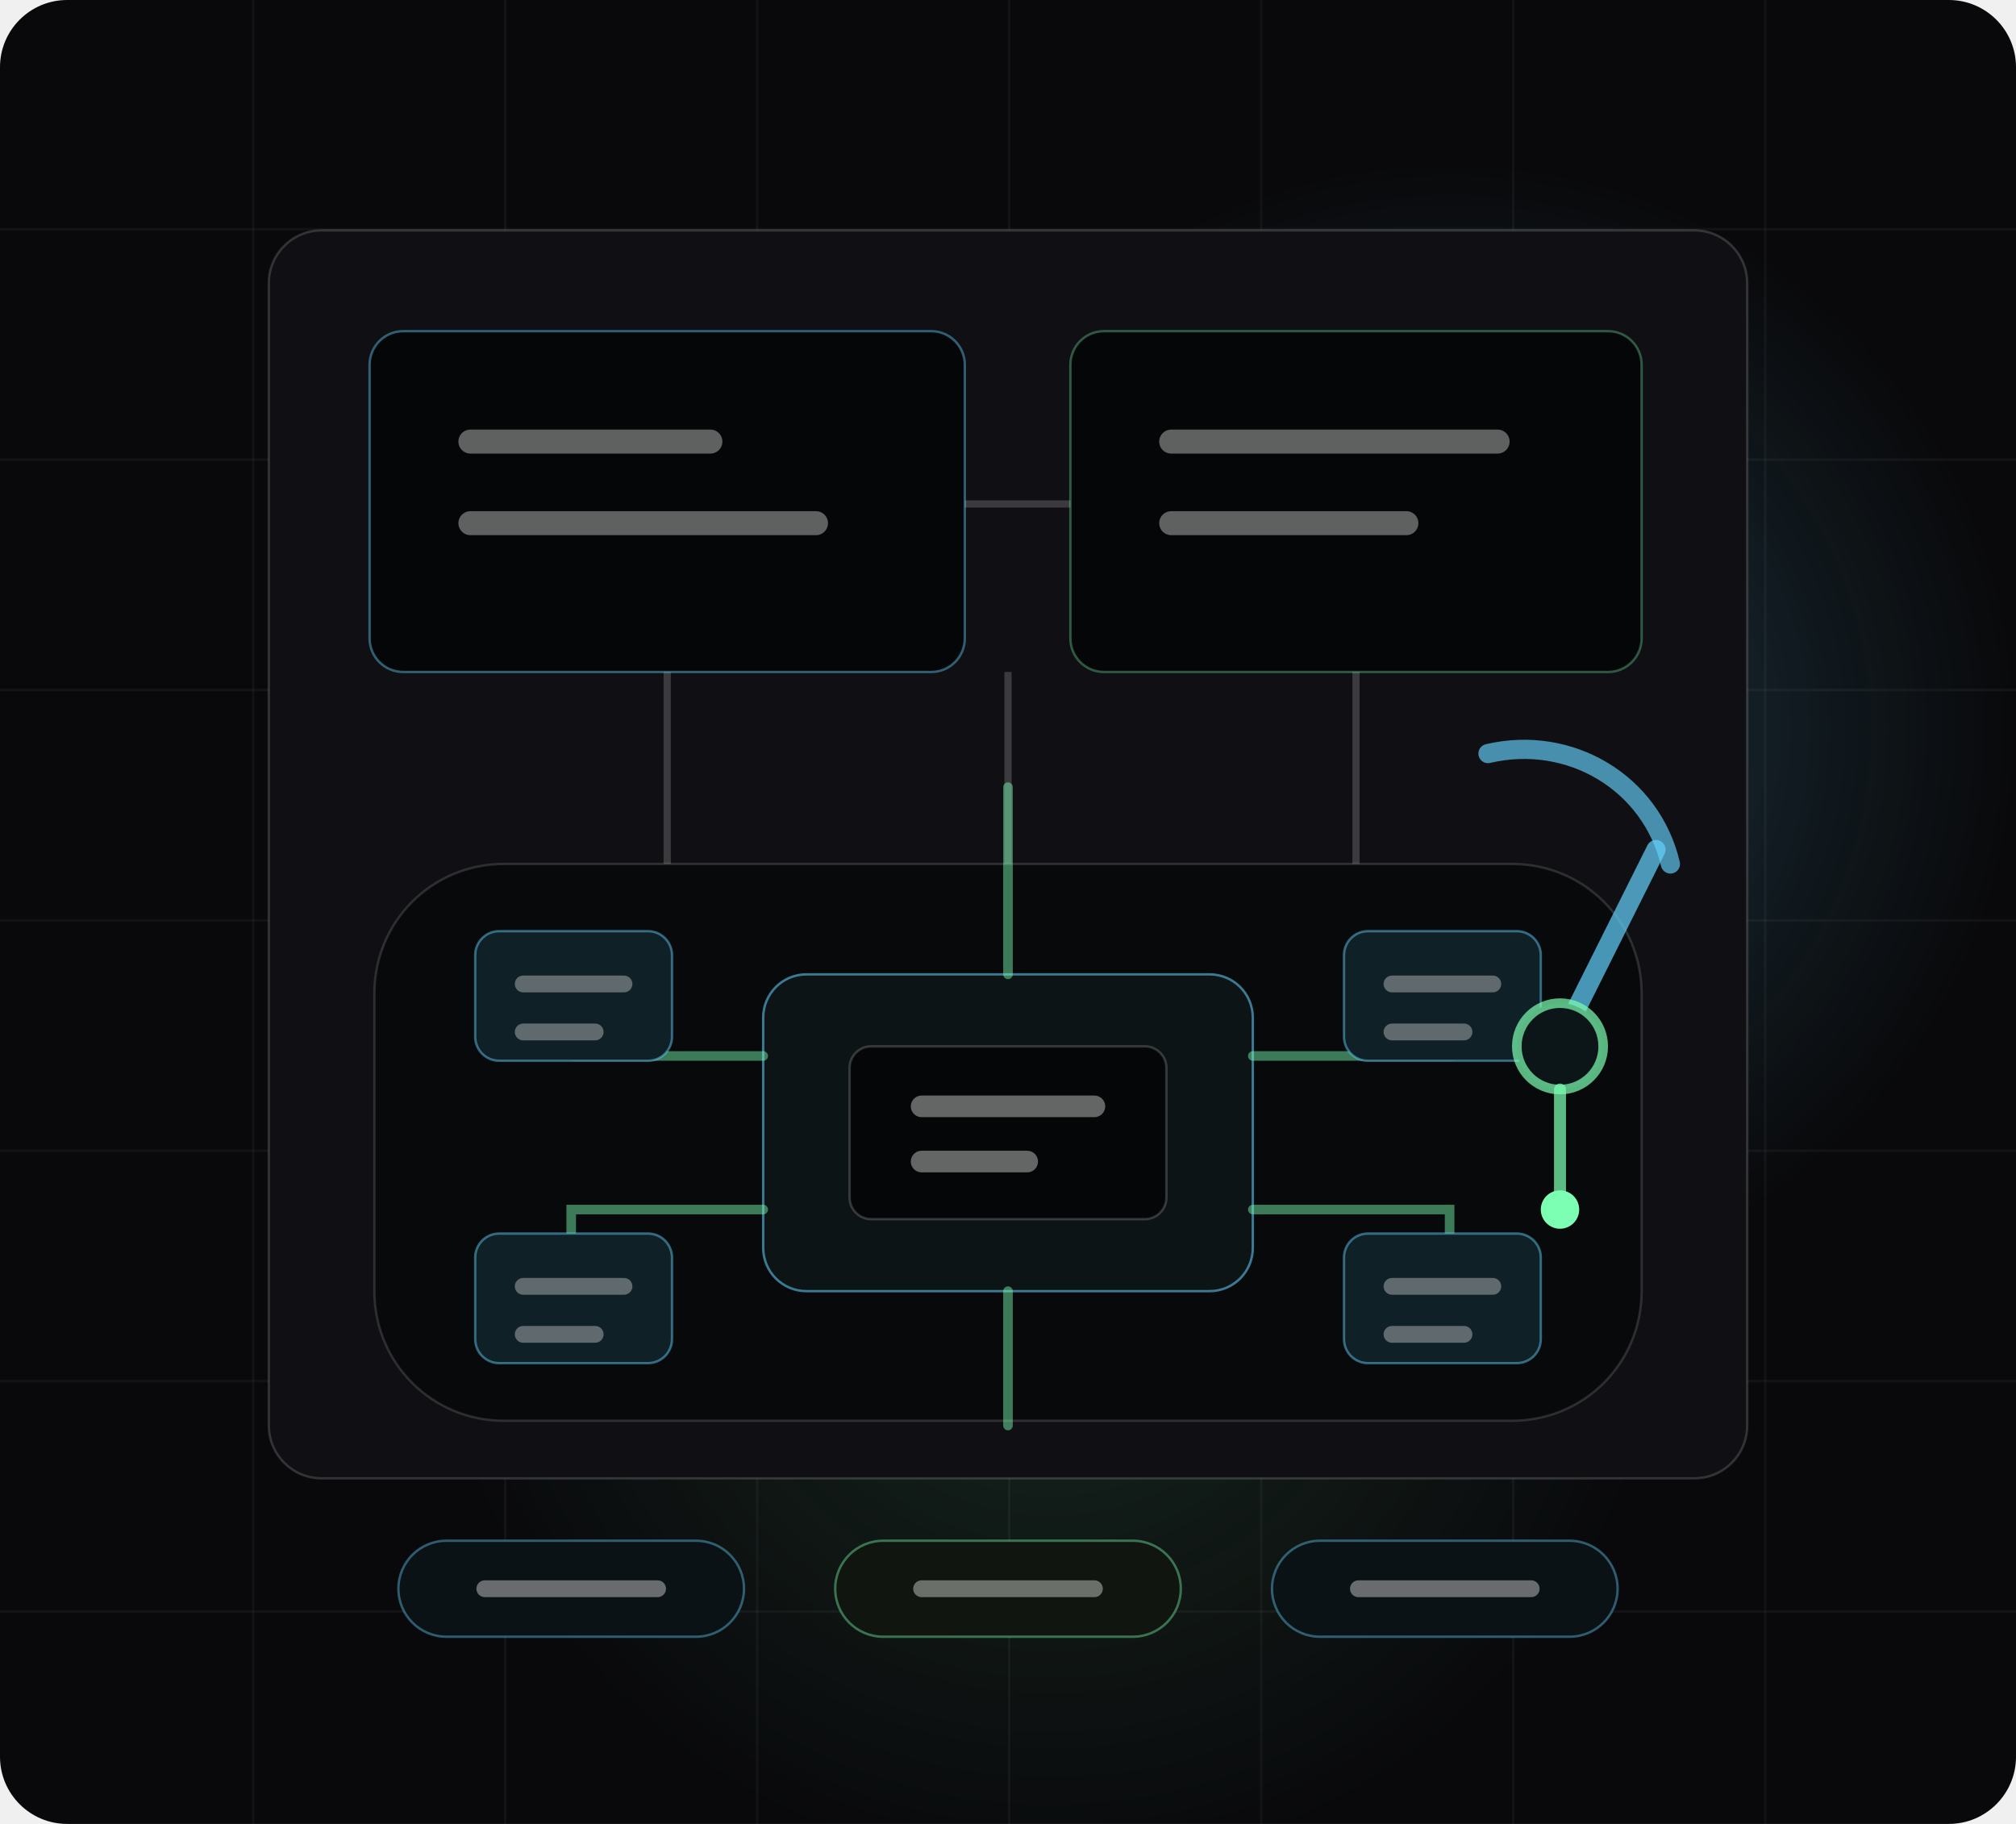
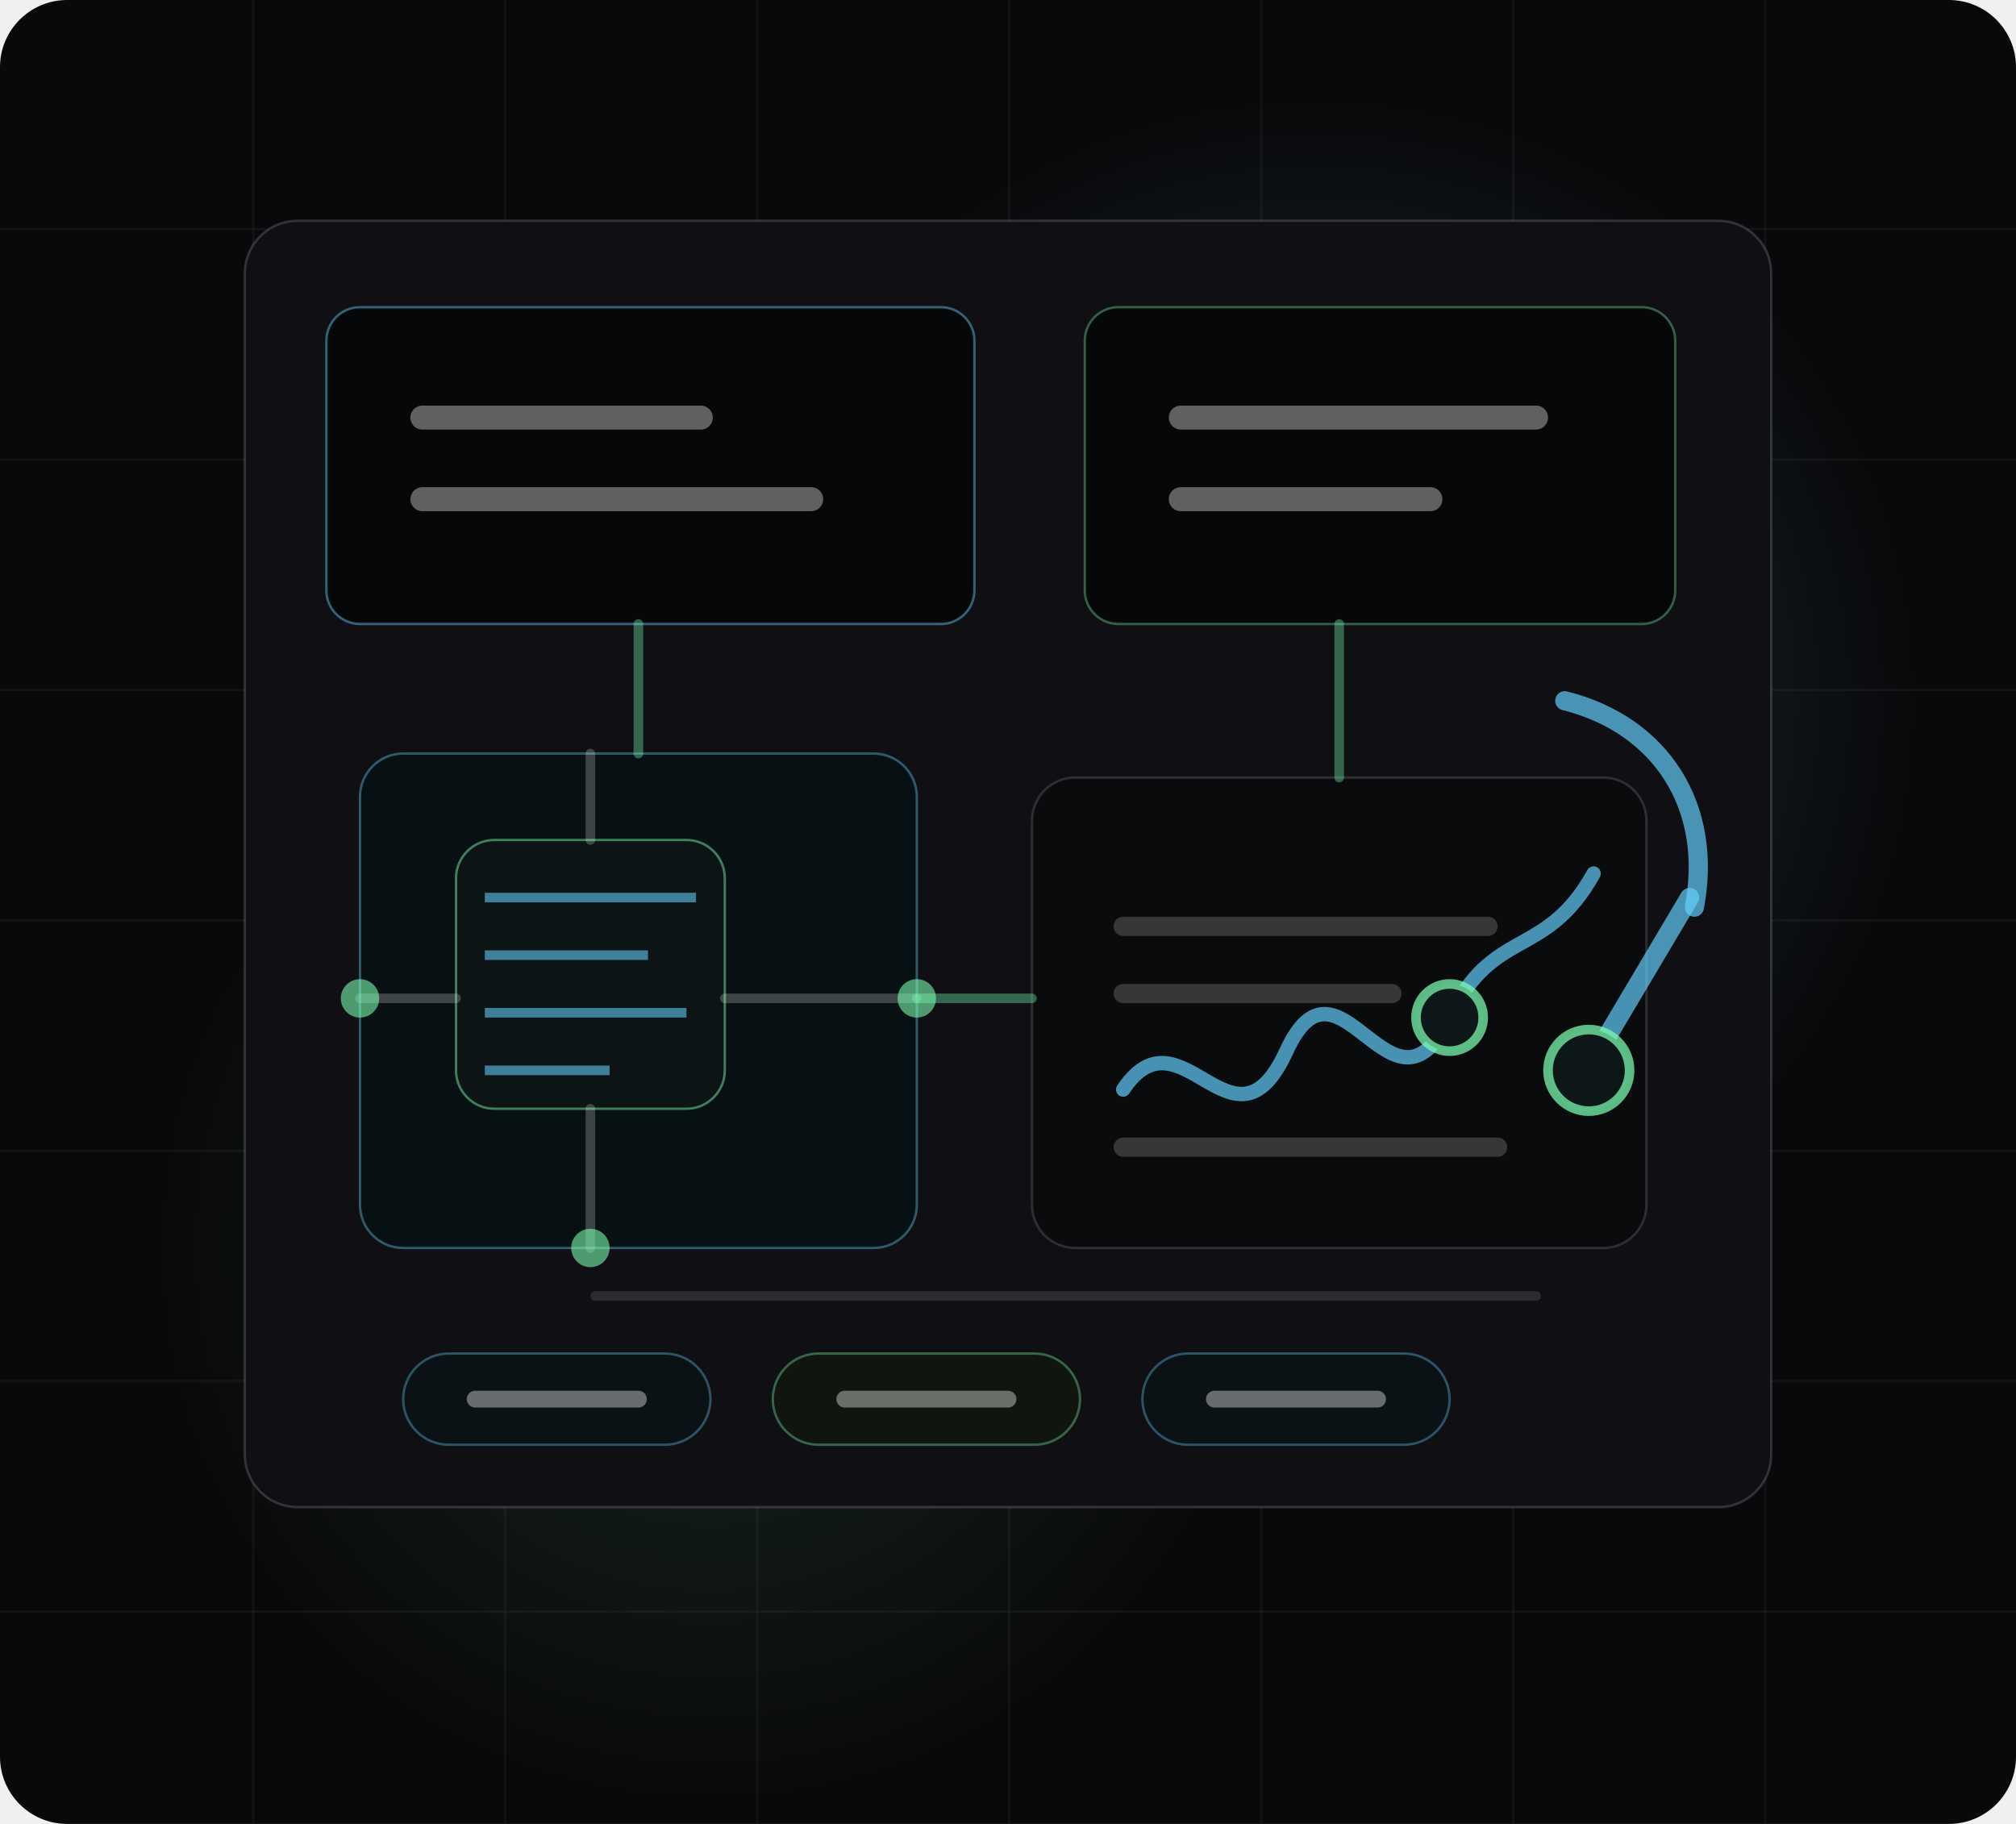
<svg xmlns="http://www.w3.org/2000/svg" width="840" height="760" viewBox="0 0 840 760" fill="none">
  <rect width="840" height="760" rx="28" fill="#09090B" />
-   <g opacity=".5">
+   <g opacity=".48">
    <path d="M0 95.5H840M0 191.5H840M0 287.5H840M0 383.5H840M0 479.5H840M0 575.5H840M0 671.5H840" stroke="white" stroke-opacity=".08" />
    <path d="M105.5 0V760M210.5 0V760M315.5 0V760M420.5 0V760M525.5 0V760M630.5 0V760M735.5 0V760" stroke="white" stroke-opacity=".08" />
  </g>
-   <circle cx="604" cy="304" r="238" fill="url(#glowBlue)" opacity=".8" />
-   <circle cx="438" cy="522" r="260" fill="url(#glowGreen)" opacity=".7" />
-   <rect x="112" y="96" width="616" height="520" rx="22" fill="#101014" stroke="white" stroke-opacity=".16" />
-   <rect x="154" y="138" width="248" height="142" rx="14" fill="#050607" stroke="#64D2FF" stroke-opacity=".42" />
-   <rect x="446" y="138" width="238" height="142" rx="14" fill="#050607" stroke="#7CFFB2" stroke-opacity=".32" />
-   <path d="M196 184H296M196 218H340M488 184H624M488 218H586" stroke="white" stroke-opacity=".36" stroke-width="10" stroke-linecap="round" />
-   <path d="M278 280V360M565 280V360M402 210H446M420 280V360" stroke="white" stroke-opacity=".18" stroke-width="3" />
-   <path d="M210 360H630C660 360 684 384 684 414V538C684 568 660 592 630 592H210C180 592 156 568 156 538V414C156 384 180 360 210 360Z" fill="#07090A" stroke="white" stroke-opacity=".14" />
-   <rect x="318" y="406" width="204" height="132" rx="18" fill="#0D1416" stroke="#64D2FF" stroke-opacity=".55" />
-   <rect x="354" y="436" width="132" height="72" rx="9" fill="#050607" stroke="white" stroke-opacity=".18" />
-   <path d="M384 461H456M384 484H428" stroke="white" stroke-opacity=".38" stroke-width="9" stroke-linecap="round" />
-   <g stroke="#7CFFB2" stroke-opacity=".46" stroke-width="4" stroke-linecap="round">
-     <path d="M318 440H240V410" />
-     <path d="M318 504H238V542" />
-     <path d="M522 440H604V410" />
-     <path d="M522 504H604V542" />
-     <path d="M420 406V328" />
-     <path d="M420 538V594" />
+   <circle cx="548" cy="292" r="250" fill="url(#blueGlow)" opacity=".8" />
+   <circle cx="296" cy="520" r="230" fill="url(#greenGlow)" opacity=".65" />
+   <rect x="102" y="92" width="636" height="536" rx="22" fill="#101014" stroke="white" stroke-opacity=".16" />
+   <rect x="136" y="128" width="270" height="132" rx="14" fill="#060708" stroke="#64D2FF" stroke-opacity=".44" />
+   <rect x="452" y="128" width="246" height="132" rx="14" fill="#060708" stroke="#7CFFB2" stroke-opacity=".34" />
+   <path d="M176 174H292M176 208H338M492 174H640M492 208H596" stroke="white" stroke-opacity=".36" stroke-width="10" stroke-linecap="round" />
+   <rect x="150" y="314" width="232" height="206" rx="18" fill="#071012" stroke="#64D2FF" stroke-opacity=".38" />
+   <rect x="190" y="350" width="112" height="112" rx="16" fill="#0D1416" stroke="#7CFFB2" stroke-opacity=".46" />
+   <path d="M246 314V350M246 462V520M150 416H190M302 416H382" stroke="white" stroke-opacity=".22" stroke-width="4" stroke-linecap="round" />
+   <g stroke="#64D2FF" stroke-opacity=".56" stroke-width="4">
+     <path d="M202 374H290M202 398H270M202 422H286M202 446H254" />
  </g>
-   <g fill="#102027" stroke="#64D2FF" stroke-opacity=".46">
-     <rect x="198" y="388" width="82" height="54" rx="10" />
-     <rect x="198" y="514" width="82" height="54" rx="10" />
-     <rect x="560" y="388" width="82" height="54" rx="10" />
-     <rect x="560" y="514" width="82" height="54" rx="10" />
+   <g fill="#7CFFB2" fill-opacity=".58">
+     <circle cx="150" cy="416" r="8" />
+     <circle cx="382" cy="416" r="8" />
+     <circle cx="246" cy="520" r="8" />
  </g>
-   <g stroke="white" stroke-opacity=".33" stroke-width="7" stroke-linecap="round">
-     <path d="M218 410H260M218 430H248" />
-     <path d="M218 536H260M218 556H248" />
-     <path d="M580 410H622M580 430H610" />
-     <path d="M580 536H622M580 556H610" />
-   </g>
-   <path d="M620 314C654 306 688 326 696 360" stroke="#64D2FF" stroke-opacity=".65" stroke-width="8" stroke-linecap="round" />
-   <path d="M690 354L654 426" stroke="#64D2FF" stroke-opacity=".7" stroke-width="8" stroke-linecap="round" />
-   <circle cx="650" cy="436" r="18" fill="#0C1518" stroke="#7CFFB2" stroke-opacity=".7" stroke-width="4" />
-   <path d="M650 454V504" stroke="#7CFFB2" stroke-opacity=".72" stroke-width="5" stroke-linecap="round" />
-   <circle cx="650" cy="504" r="8" fill="#7CFFB2" />
-   <rect x="166" y="642" width="144" height="40" rx="20" fill="#0B1215" stroke="#64D2FF" stroke-opacity=".4" />
-   <rect x="348" y="642" width="144" height="40" rx="20" fill="#10160F" stroke="#7CFFB2" stroke-opacity=".4" />
-   <rect x="530" y="642" width="144" height="40" rx="20" fill="#0B1215" stroke="#64D2FF" stroke-opacity=".4" />
-   <path d="M202 662H274M384 662H456M566 662H638" stroke="white" stroke-opacity=".38" stroke-width="7" stroke-linecap="round" />
+   <rect x="430" y="324" width="256" height="196" rx="18" fill="#090B0C" stroke="white" stroke-opacity=".14" />
+   <path d="M468 454C492 418 514 486 536 438C558 390 580 474 604 424C622 386 644 400 664 364" stroke="#64D2FF" stroke-opacity=".68" stroke-width="6" stroke-linecap="round" />
+   <path d="M468 386H620M468 414H580M468 478H624" stroke="white" stroke-opacity=".18" stroke-width="8" stroke-linecap="round" />
+   <circle cx="604" cy="424" r="14" fill="#0F1819" stroke="#7CFFB2" stroke-opacity=".72" stroke-width="4" />
+   <path d="M382 416H430M266 260V314M558 260V324" stroke="#7CFFB2" stroke-opacity=".36" stroke-width="4" stroke-linecap="round" />
+   <path d="M248 540H640" stroke="white" stroke-opacity=".12" stroke-width="4" stroke-linecap="round" />
+   <rect x="168" y="564" width="128" height="38" rx="19" fill="#0B1215" stroke="#64D2FF" stroke-opacity=".35" />
+   <rect x="322" y="564" width="128" height="38" rx="19" fill="#10160F" stroke="#7CFFB2" stroke-opacity=".35" />
+   <rect x="476" y="564" width="128" height="38" rx="19" fill="#0B1215" stroke="#64D2FF" stroke-opacity=".35" />
+   <path d="M198 583H266M352 583H420M506 583H574" stroke="white" stroke-opacity=".38" stroke-width="7" stroke-linecap="round" />
+   <path d="M652 292C692 302 714 336 706 378" stroke="#64D2FF" stroke-opacity=".68" stroke-width="8" stroke-linecap="round" />
+   <path d="M704 374L666 438" stroke="#64D2FF" stroke-opacity=".68" stroke-width="8" stroke-linecap="round" />
+   <circle cx="662" cy="446" r="17" fill="#0D1718" stroke="#7CFFB2" stroke-opacity=".72" stroke-width="4" />
  <defs>
-     <radialGradient id="glowBlue" cx="0" cy="0" r="1" gradientUnits="userSpaceOnUse" gradientTransform="translate(604 304) rotate(90) scale(238)">
-       <stop stop-color="#64D2FF" stop-opacity=".28" />
+     <radialGradient id="blueGlow" cx="0" cy="0" r="1" gradientUnits="userSpaceOnUse" gradientTransform="translate(548 292) rotate(90) scale(250)">
+       <stop stop-color="#64D2FF" stop-opacity=".27" />
      <stop offset="1" stop-color="#64D2FF" stop-opacity="0" />
    </radialGradient>
-     <radialGradient id="glowGreen" cx="0" cy="0" r="1" gradientUnits="userSpaceOnUse" gradientTransform="translate(438 522) rotate(90) scale(260)">
-       <stop stop-color="#7CFFB2" stop-opacity=".18" />
+     <radialGradient id="greenGlow" cx="0" cy="0" r="1" gradientUnits="userSpaceOnUse" gradientTransform="translate(296 520) rotate(90) scale(230)">
+       <stop stop-color="#7CFFB2" stop-opacity=".2" />
      <stop offset="1" stop-color="#7CFFB2" stop-opacity="0" />
    </radialGradient>
  </defs>
</svg>
